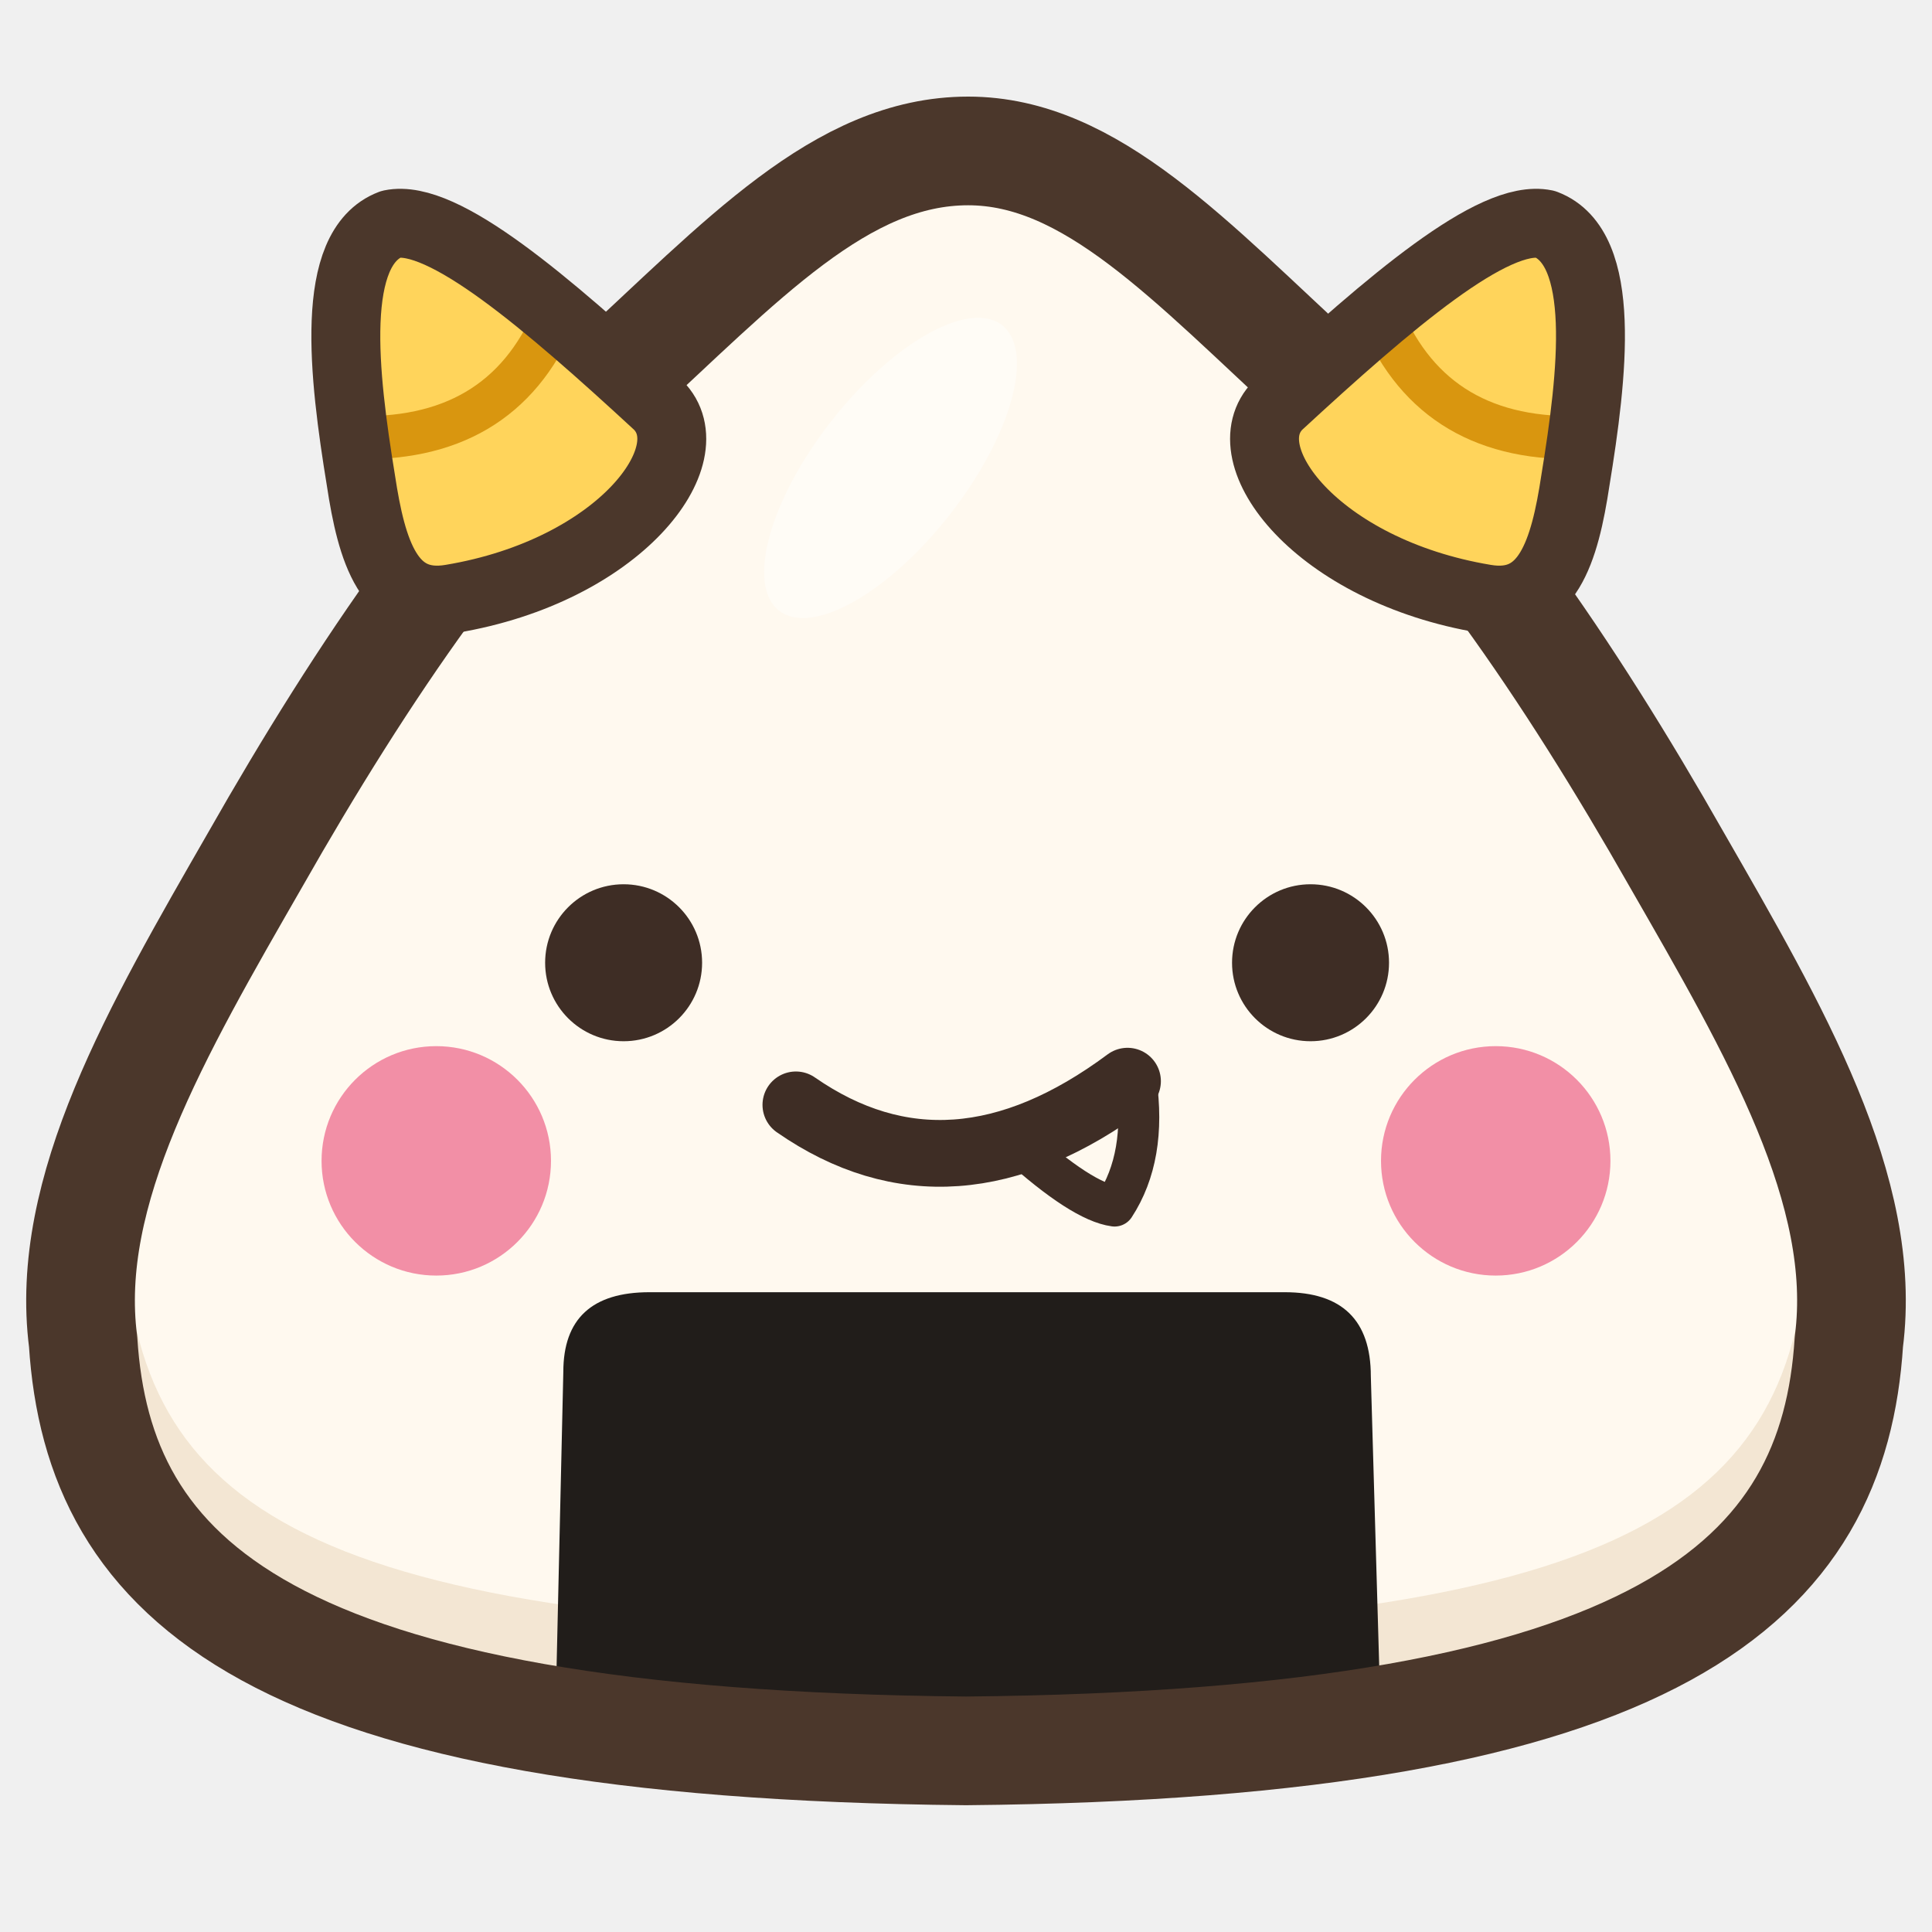
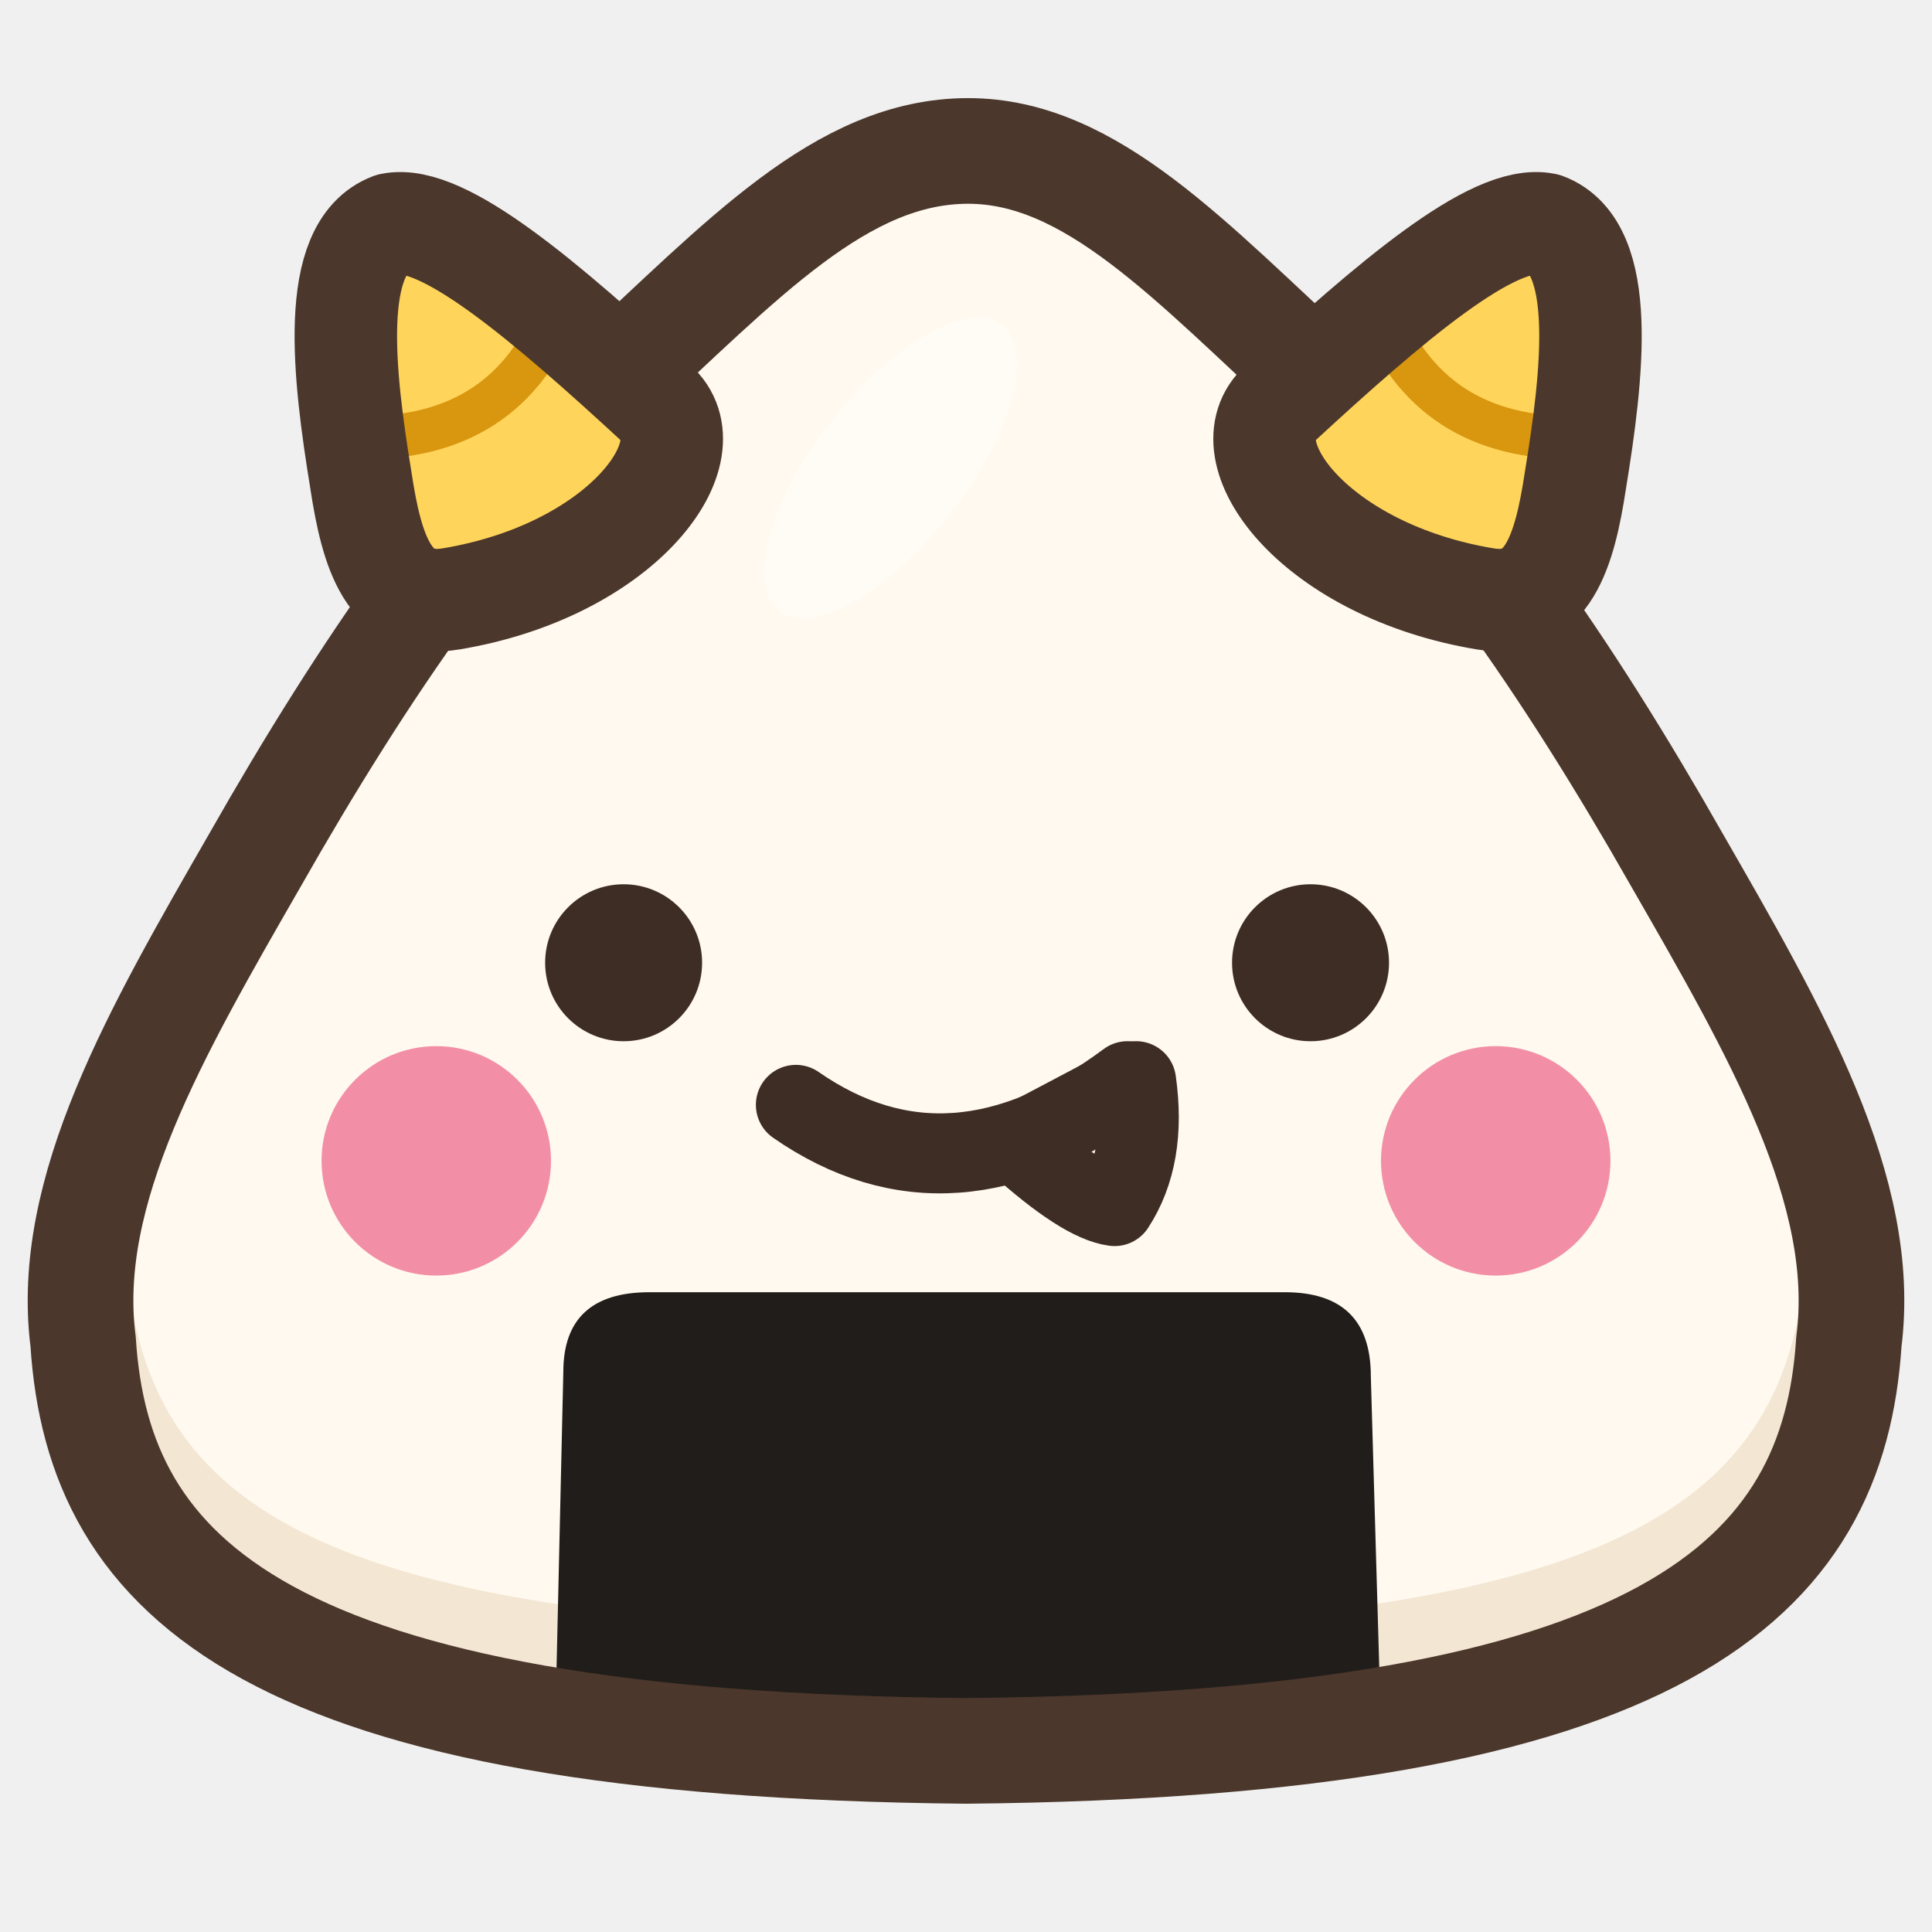
- <svg xmlns="http://www.w3.org/2000/svg" width="64" height="64" viewBox="0 0 128 128" role="img" aria-label="Oni">
+ <svg xmlns="http://www.w3.org/2000/svg" viewBox="0 0 128 128" role="img" aria-label="Oni" width="64" height="64">
  <defs>
    <clipPath id="oni-body">
      <path d="M557 83 C498 83 452 134 390 191 C332 242 276 324 226 412 C180 492 137 566 146 636 C153 746 231 823 556 826 C881 823 959 746 966 636 C975 566 932 492 886 412 C836 324 780 242 722 191 C660 134 614 83 557 83 Z" transform="translate(-15.32167 -1.841184) scale(0.1426649)" />
    </clipPath>
    <clipPath id="oni-horn-left">
      <path d="M289 117 C313 112 361 153 413 201 C436 224 395 278 317 291 C288 296 280 269 275 236 C267 187 260 128 289 117 Z" transform="translate(-15.32167 -1.841184) scale(0.1426649)" />
    </clipPath>
    <clipPath id="oni-horn-right">
      <path d="M825 117 C801 112 753 153 701 201 C678 224 719 278 797 291 C826 296 834 269 839 236 C847 187 854 128 825 117 Z" transform="translate(-15.32167 -1.841184) scale(0.1426649)" />
    </clipPath>
  </defs>
  <g transform="translate(-15.32167 -1.841184) scale(0.1426649)">
    <path d="M557 83 C498 83 452 134 390 191 C332 242 276 324 226 412 C180 492 137 566 146 636 C153 746 231 823 556 826 C881 823 959 746 966 636 C975 566 932 492 886 412 C836 324 780 242 722 191 C660 134 614 83 557 83 Z" fill="#FFF9EF" />
  </g>
  <g clip-path="url(#oni-body)">
    <g transform="translate(-15.32167 -1.841184) scale(0.1426649)">
      <path d="M165 581 C168 710 242 766 556 771 C870 766 944 710 947 581 L985 867 H125 Z" fill="#EEDFC8" opacity=".72" />
      <path d="M365 825 L369 650 Q369 613 409 613 H704 Q744 613 744 652 L749 825 Z" fill="#211D1A" />
    </g>
  </g>
  <g clip-path="url(#oni-body)">
    <ellipse cx="59" cy="31" rx="5" ry="12" transform="rotate(38 59 31)" fill="white" opacity="0.45" />
  </g>
  <g transform="translate(-15.32167 -1.841184) scale(0.1426649)">
-     <path d="M557 83 C498 83 452 134 390 191 C332 242 276 324 226 412 C180 492 137 566 146 636 C153 746 231 823 556 826 C881 823 959 746 966 636 C975 566 932 492 886 412 C836 324 780 242 722 191 C660 134 614 83 557 83 Z" fill="none" stroke="#4B372B" stroke-width="50.468" stroke-linejoin="round" />
+     <path d="M557 83 C498 83 452 134 390 191 C332 242 276 324 226 412 C180 492 137 566 146 636 C153 746 231 823 556 826 C881 823 959 746 966 636 C975 566 932 492 886 412 C836 324 780 242 722 191 C660 134 614 83 557 83 Z" fill="none" stroke="#4B372B" stroke-width="49.066" stroke-linejoin="round" />
    <path d="M289 117 C313 112 361 153 413 201 C436 224 395 278 317 291 C288 296 280 269 275 236 C267 187 260 128 289 117 Z" fill="#FFD45B" />
    <path d="M825 117 C801 112 753 153 701 201 C678 224 719 278 797 291 C826 296 834 269 839 236 C847 187 854 128 825 117 Z" fill="#FFD45B" />
  </g>
  <g clip-path="url(#oni-horn-left)">
    <path d="M270 216 Q340 219 365 160" transform="translate(-15.32167 -1.841184) scale(0.1426649)" fill="none" stroke="#D9960F" stroke-width="20" />
  </g>
  <g clip-path="url(#oni-horn-right)">
    <path d="M844 216 Q774 219 749 160" transform="translate(-15.32167 -1.841184) scale(0.1426649)" fill="none" stroke="#D9960F" stroke-width="20" />
  </g>
  <g transform="translate(-15.32167 -1.841184) scale(0.1426649)">
-     <path d="M289 117 C313 112 361 153 413 201 C436 224 395 278 317 291 C288 296 280 269 275 236 C267 187 260 128 289 117 Z" fill="none" stroke="#4B372B" stroke-width="32" stroke-linejoin="round" />
-     <path d="M825 117 C801 112 753 153 701 201 C678 224 719 278 797 291 C826 296 834 269 839 236 C847 187 854 128 825 117 Z" fill="none" stroke="#4B372B" stroke-width="32" stroke-linejoin="round" />
+     <path d="M289 117 C313 112 361 153 413 201 C436 224 395 278 317 291 C288 296 280 269 275 236 C267 187 260 128 289 117 Z" fill="none" stroke="#4B372B" stroke-width="47.582" stroke-linejoin="round" />
+     <path d="M825 117 C801 112 753 153 701 201 C678 224 719 278 797 291 C826 296 834 269 839 236 C847 187 854 128 825 117 Z" fill="none" stroke="#4B372B" stroke-width="47.582" stroke-linejoin="round" />
    <circle cx="397" cy="460" r="36.449" fill="#3E2D25" />
    <circle cx="716" cy="460" r="36.449" fill="#3E2D25" />
    <circle cx="310" cy="552" r="53.272" fill="#F28FA6" />
    <circle cx="802" cy="552" r="53.272" fill="#F28FA6" />
-     <path d="M580 544 Q610 571 625 573 Q640 550 635 515 Z" fill="#FFF9EF" stroke="#3E2D25" stroke-width="19" stroke-linejoin="round" />
-     <path d="M477 526 Q549 576 631 515" fill="none" stroke="#3E2D25" stroke-width="31" stroke-linecap="round" />
+     <path d="M580 544 Q610 571 625 573 Q640 550 635 515 Z" fill="#FFF9EF" stroke="#3E2D25" stroke-width="37.152" stroke-linejoin="round" />
+     <path d="M477 526 Q549 576 631 515" fill="none" stroke="#3E2D25" stroke-width="37.152" stroke-linecap="round" />
  </g>
</svg>
